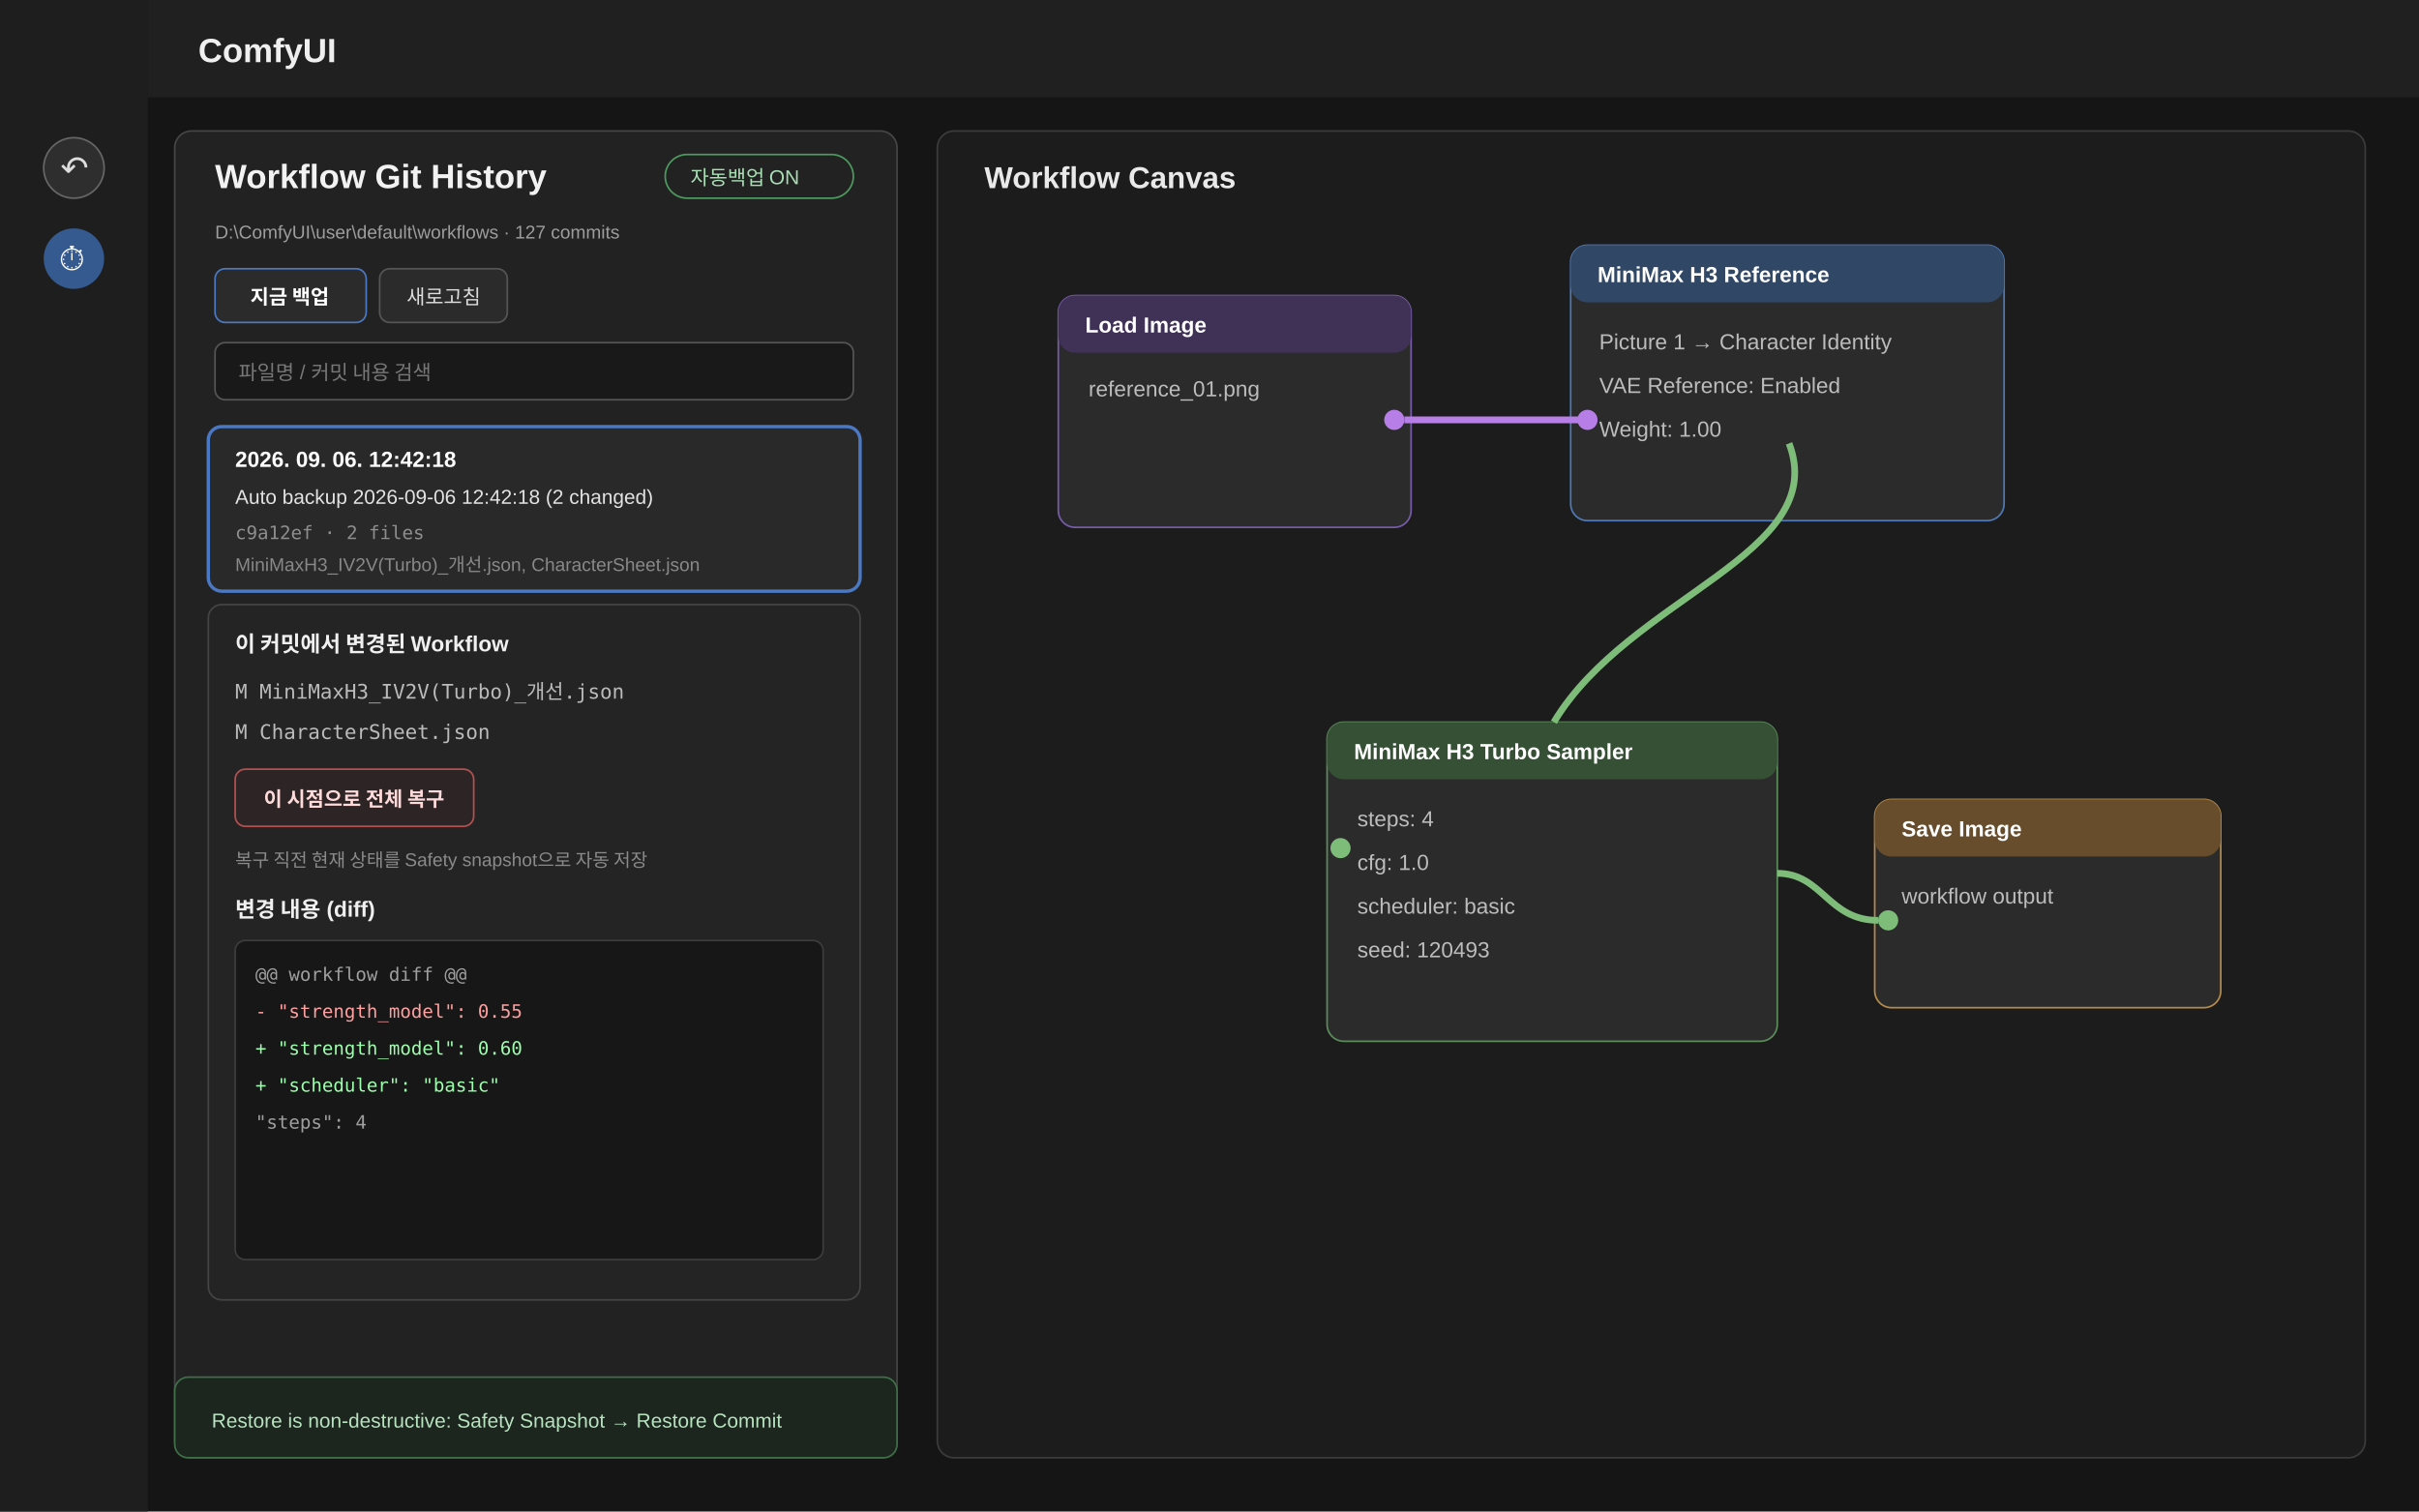
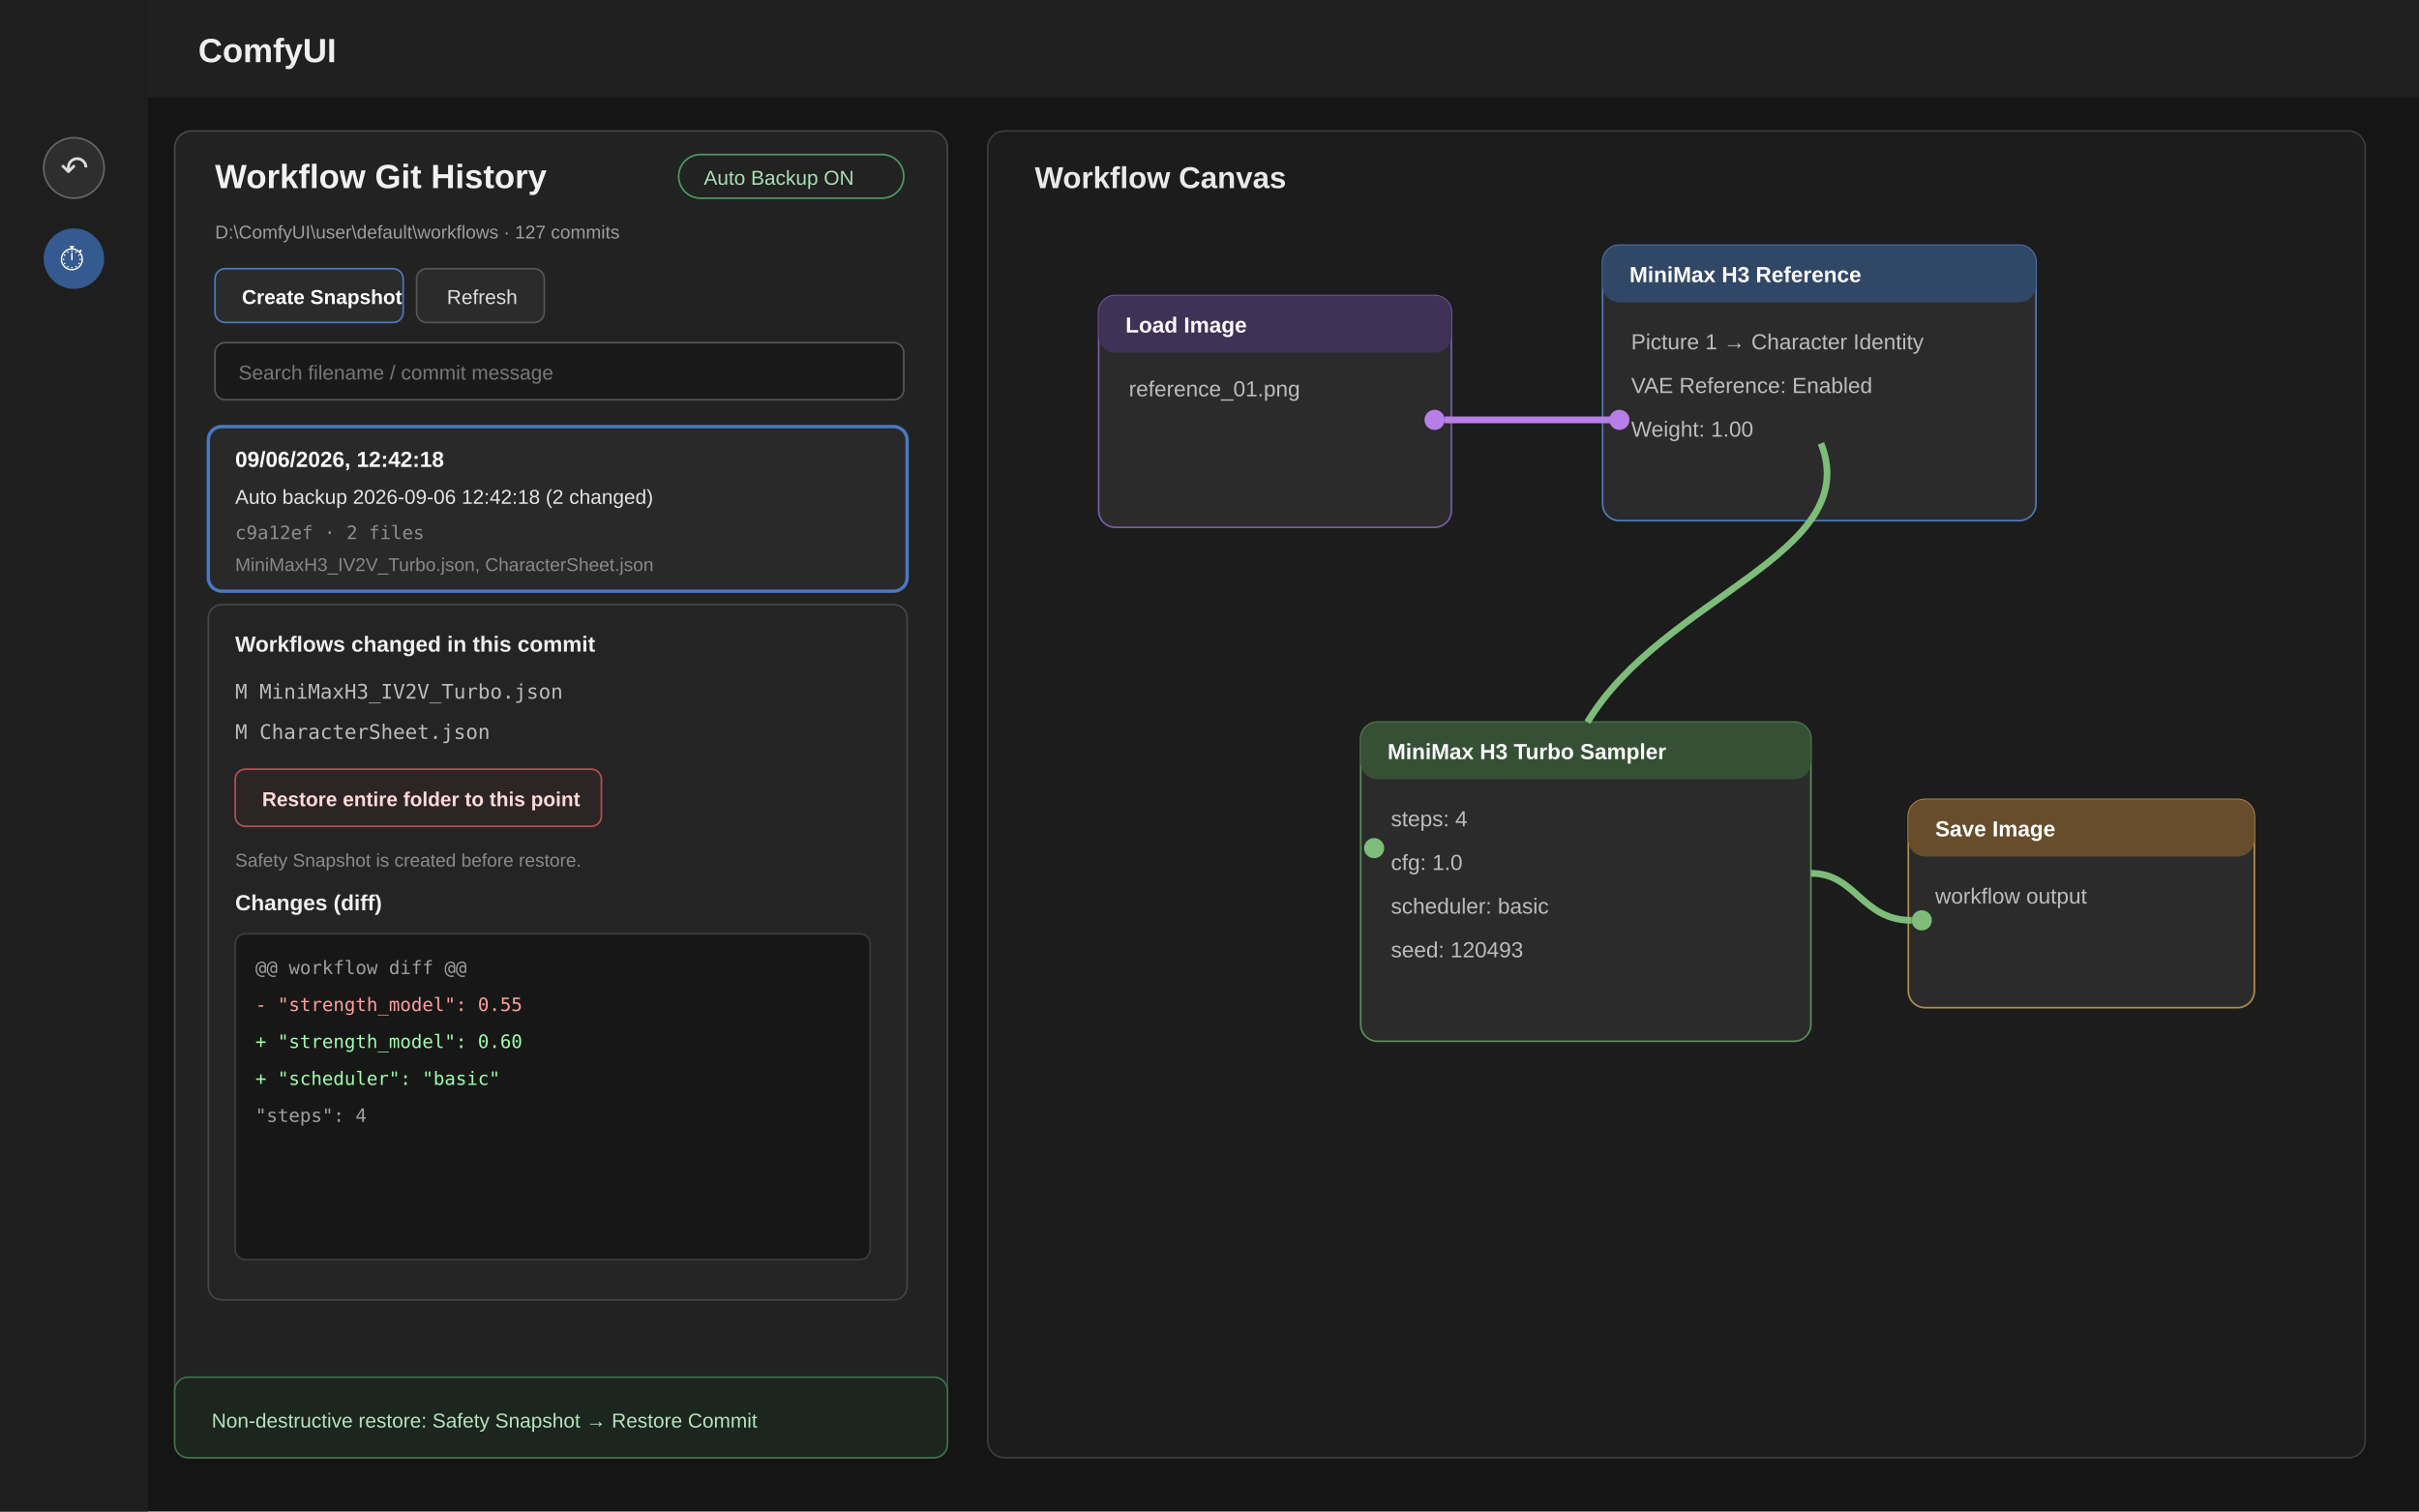
<svg xmlns="http://www.w3.org/2000/svg" width="1440" height="900" viewBox="0 0 1440 900">
  <rect width="1440" height="900" fill="#151515" />
  <rect x="0" y="0" width="88" height="900" fill="#1e1e1e" />
  <rect x="88" y="0" width="1352" height="58" fill="#202020" />
  <text x="118" y="37" fill="#efefef" font-family="Segoe UI, Arial" font-size="20" font-weight="700">ComfyUI</text>
  <circle cx="44" cy="100" r="18" fill="#2e2e2e" stroke="#666" />
  <text x="36" y="107" fill="#ddd" font-family="Arial" font-size="20">↶</text>
  <circle cx="44" cy="154" r="18" fill="#355a90" />
  <text x="35" y="161" fill="#fff" font-family="Arial" font-size="20">⏱</text>
-   <rect x="104" y="78" width="430" height="790" rx="10" fill="#222" stroke="#454545" />
+   <rect x="104" y="78" width="460" height="790" rx="10" fill="#222" stroke="#454545" />
  <text x="128" y="112" fill="#f2f2f2" font-family="Segoe UI, Arial" font-size="20" font-weight="700">Workflow Git History</text>
-   <rect x="396" y="92" width="112" height="26" rx="13" fill="none" stroke="#4c9a5f" />
-   <text x="411" y="110" fill="#a9dfb5" font-family="Segoe UI, Arial" font-size="12">자동백업 ON</text>
+   <rect x="404" y="92" width="134" height="26" rx="13" fill="none" stroke="#4c9a5f" />
+   <text x="419" y="110" fill="#a9dfb5" font-family="Segoe UI, Arial" font-size="12">Auto Backup ON</text>
  <text x="128" y="142" fill="#9d9d9d" font-family="Segoe UI, Arial" font-size="11">D:\ComfyUI\user\default\workflows · 127 commits</text>
-   <rect x="128" y="160" width="90" height="32" rx="6" fill="#2b2b2b" stroke="#4b78c2" />
-   <text x="149" y="181" fill="#fff" font-family="Segoe UI, Arial" font-size="12" font-weight="700">지금 백업</text>
-   <rect x="226" y="160" width="76" height="32" rx="6" fill="#2b2b2b" stroke="#555" />
-   <text x="242" y="181" fill="#ddd" font-family="Segoe UI, Arial" font-size="12">새로고침</text>
-   <rect x="128" y="204" width="380" height="34" rx="6" fill="#191919" stroke="#555" />
-   <text x="142" y="226" fill="#777" font-family="Segoe UI, Arial" font-size="12">파일명 / 커밋 내용 검색</text>
-   <rect x="124" y="254" width="388" height="98" rx="8" fill="#292929" stroke="#4b78c2" stroke-width="2" />
-   <text x="140" y="278" fill="#fff" font-family="Segoe UI, Arial" font-size="13" font-weight="700">2026. 09. 06. 12:42:18</text>
+   <rect x="128" y="160" width="112" height="32" rx="6" fill="#2b2b2b" stroke="#4b78c2" />
+   <text x="144" y="181" fill="#fff" font-family="Segoe UI, Arial" font-size="12" font-weight="700">Create Snapshot</text>
+   <rect x="248" y="160" width="76" height="32" rx="6" fill="#2b2b2b" stroke="#555" />
+   <text x="266" y="181" fill="#ddd" font-family="Segoe UI, Arial" font-size="12">Refresh</text>
+   <rect x="128" y="204" width="410" height="34" rx="6" fill="#191919" stroke="#555" />
+   <text x="142" y="226" fill="#777" font-family="Segoe UI, Arial" font-size="12">Search filename / commit message</text>
+   <rect x="124" y="254" width="416" height="98" rx="8" fill="#292929" stroke="#4b78c2" stroke-width="2" />
+   <text x="140" y="278" fill="#fff" font-family="Segoe UI, Arial" font-size="13" font-weight="700">09/06/2026, 12:42:18</text>
  <text x="140" y="300" fill="#e3e3e3" font-family="Segoe UI, Arial" font-size="12">Auto backup 2026-09-06 12:42:18 (2 changed)</text>
  <text x="140" y="321" fill="#8e8e8e" font-family="Consolas, monospace" font-size="11">c9a12ef · 2 files</text>
-   <text x="140" y="340" fill="#888" font-family="Segoe UI, Arial" font-size="11">MiniMaxH3_IV2V(Turbo)_개선.json, CharacterSheet.json</text>
-   <rect x="124" y="360" width="388" height="414" rx="8" fill="#242424" stroke="#444" />
-   <text x="140" y="388" fill="#f0f0f0" font-family="Segoe UI, Arial" font-size="13" font-weight="700">이 커밋에서 변경된 Workflow</text>
-   <text x="140" y="416" fill="#bbb" font-family="Consolas, monospace" font-size="12">M  MiniMaxH3_IV2V(Turbo)_개선.json</text>
+   <text x="140" y="340" fill="#888" font-family="Segoe UI, Arial" font-size="11">MiniMaxH3_IV2V_Turbo.json, CharacterSheet.json</text>
+   <rect x="124" y="360" width="416" height="414" rx="8" fill="#242424" stroke="#444" />
+   <text x="140" y="388" fill="#f0f0f0" font-family="Segoe UI, Arial" font-size="13" font-weight="700">Workflows changed in this commit</text>
+   <text x="140" y="416" fill="#bbb" font-family="Consolas, monospace" font-size="12">M  MiniMaxH3_IV2V_Turbo.json</text>
  <text x="140" y="440" fill="#bbb" font-family="Consolas, monospace" font-size="12">M  CharacterSheet.json</text>
-   <rect x="140" y="458" width="142" height="34" rx="6" fill="#2d2525" stroke="#b55050" />
-   <text x="157" y="480" fill="#ffdada" font-family="Segoe UI, Arial" font-size="12" font-weight="700">이 시점으로 전체 복구</text>
-   <text x="140" y="516" fill="#8a8a8a" font-family="Segoe UI, Arial" font-size="11">복구 직전 현재 상태를 Safety snapshot으로 자동 저장</text>
-   <text x="140" y="546" fill="#f0f0f0" font-family="Segoe UI, Arial" font-size="13" font-weight="700">변경 내용 (diff)</text>
-   <rect x="140" y="560" width="350" height="190" rx="6" fill="#171717" stroke="#3c3c3c" />
-   <text x="152" y="584" fill="#9f9f9f" font-family="Consolas, monospace" font-size="11">@@ workflow diff @@</text>
-   <text x="152" y="606" fill="#ff9f9f" font-family="Consolas, monospace" font-size="11">- "strength_model": 0.55</text>
-   <text x="152" y="628" fill="#9dffad" font-family="Consolas, monospace" font-size="11">+ "strength_model": 0.60</text>
-   <text x="152" y="650" fill="#9dffad" font-family="Consolas, monospace" font-size="11">+ "scheduler": "basic"</text>
-   <text x="152" y="672" fill="#9f9f9f" font-family="Consolas, monospace" font-size="11">  "steps": 4</text>
-   <rect x="558" y="78" width="850" height="790" rx="10" fill="#1c1c1c" stroke="#3b3b3b" />
-   <text x="586" y="112" fill="#e9e9e9" font-family="Segoe UI, Arial" font-size="18" font-weight="700">Workflow Canvas</text>
+   <rect x="140" y="458" width="218" height="34" rx="6" fill="#2d2525" stroke="#b55050" />
+   <text x="156" y="480" fill="#ffdada" font-family="Segoe UI, Arial" font-size="12" font-weight="700">Restore entire folder to this point</text>
+   <text x="140" y="516" fill="#8a8a8a" font-family="Segoe UI, Arial" font-size="11">Safety Snapshot is created before restore.</text>
+   <text x="140" y="542" fill="#f0f0f0" font-family="Segoe UI, Arial" font-size="13" font-weight="700">Changes (diff)</text>
+   <rect x="140" y="556" width="378" height="194" rx="6" fill="#171717" stroke="#3c3c3c" />
+   <text x="152" y="580" fill="#9f9f9f" font-family="Consolas, monospace" font-size="11">@@ workflow diff @@</text>
+   <text x="152" y="602" fill="#ff9f9f" font-family="Consolas, monospace" font-size="11">- "strength_model": 0.55</text>
+   <text x="152" y="624" fill="#9dffad" font-family="Consolas, monospace" font-size="11">+ "strength_model": 0.60</text>
+   <text x="152" y="646" fill="#9dffad" font-family="Consolas, monospace" font-size="11">+ "scheduler": "basic"</text>
+   <text x="152" y="668" fill="#9f9f9f" font-family="Consolas, monospace" font-size="11">  "steps": 4</text>
+   <rect x="588" y="78" width="820" height="790" rx="10" fill="#1c1c1c" stroke="#3b3b3b" />
+   <text x="616" y="112" fill="#e9e9e9" font-family="Segoe UI, Arial" font-size="18" font-weight="700">Workflow Canvas</text>
  <g font-family="Segoe UI, Arial" font-size="13">
-     <rect x="630" y="176" width="210" height="138" rx="10" fill="#2b2b2b" stroke="#765ca8" />
-     <rect x="630" y="176" width="210" height="34" rx="10" fill="#403157" />
-     <text x="646" y="198" fill="#fff" font-weight="700">Load Image</text>
-     <text x="648" y="236" fill="#bcbcbc">reference_01.png</text>
-     <circle cx="830" cy="250" r="6" fill="#b87ee8" />
-     <rect x="935" y="146" width="258" height="164" rx="10" fill="#2b2b2b" stroke="#4f79b6" />
-     <rect x="935" y="146" width="258" height="34" rx="10" fill="#314766" />
-     <text x="951" y="168" fill="#fff" font-weight="700">MiniMax H3 Reference</text>
-     <text x="952" y="208" fill="#bcbcbc">Picture 1 → Character Identity</text>
-     <text x="952" y="234" fill="#bcbcbc">VAE Reference: Enabled</text>
-     <text x="952" y="260" fill="#bcbcbc">Weight: 1.00</text>
-     <circle cx="945" cy="250" r="6" fill="#b87ee8" />
-     <rect x="790" y="430" width="268" height="190" rx="10" fill="#2b2b2b" stroke="#5b8c5a" />
-     <rect x="790" y="430" width="268" height="34" rx="10" fill="#365035" />
-     <text x="806" y="452" fill="#fff" font-weight="700">MiniMax H3 Turbo Sampler</text>
-     <text x="808" y="492" fill="#bcbcbc">steps: 4</text>
-     <text x="808" y="518" fill="#bcbcbc">cfg: 1.0</text>
-     <text x="808" y="544" fill="#bcbcbc">scheduler: basic</text>
-     <text x="808" y="570" fill="#bcbcbc">seed: 120493</text>
-     <circle cx="798" cy="505" r="6" fill="#7ebc7a" />
-     <rect x="1116" y="476" width="206" height="124" rx="10" fill="#2b2b2b" stroke="#b58a4b" />
-     <rect x="1116" y="476" width="206" height="34" rx="10" fill="#674d2b" />
-     <text x="1132" y="498" fill="#fff" font-weight="700">Save Image</text>
-     <text x="1132" y="538" fill="#bcbcbc">workflow output</text>
-     <circle cx="1124" cy="548" r="6" fill="#7ebc7a" />
+     <rect x="654" y="176" width="210" height="138" rx="10" fill="#2b2b2b" stroke="#765ca8" />
+     <rect x="654" y="176" width="210" height="34" rx="10" fill="#403157" />
+     <text x="670" y="198" fill="#fff" font-weight="700">Load Image</text>
+     <text x="672" y="236" fill="#bcbcbc">reference_01.png</text>
+     <circle cx="854" cy="250" r="6" fill="#b87ee8" />
+     <rect x="954" y="146" width="258" height="164" rx="10" fill="#2b2b2b" stroke="#4f79b6" />
+     <rect x="954" y="146" width="258" height="34" rx="10" fill="#314766" />
+     <text x="970" y="168" fill="#fff" font-weight="700">MiniMax H3 Reference</text>
+     <text x="971" y="208" fill="#bcbcbc">Picture 1 → Character Identity</text>
+     <text x="971" y="234" fill="#bcbcbc">VAE Reference: Enabled</text>
+     <text x="971" y="260" fill="#bcbcbc">Weight: 1.00</text>
+     <circle cx="964" cy="250" r="6" fill="#b87ee8" />
+     <rect x="810" y="430" width="268" height="190" rx="10" fill="#2b2b2b" stroke="#5b8c5a" />
+     <rect x="810" y="430" width="268" height="34" rx="10" fill="#365035" />
+     <text x="826" y="452" fill="#fff" font-weight="700">MiniMax H3 Turbo Sampler</text>
+     <text x="828" y="492" fill="#bcbcbc">steps: 4</text>
+     <text x="828" y="518" fill="#bcbcbc">cfg: 1.0</text>
+     <text x="828" y="544" fill="#bcbcbc">scheduler: basic</text>
+     <text x="828" y="570" fill="#bcbcbc">seed: 120493</text>
+     <circle cx="818" cy="505" r="6" fill="#7ebc7a" />
+     <rect x="1136" y="476" width="206" height="124" rx="10" fill="#2b2b2b" stroke="#b58a4b" />
+     <rect x="1136" y="476" width="206" height="34" rx="10" fill="#674d2b" />
+     <text x="1152" y="498" fill="#fff" font-weight="700">Save Image</text>
+     <text x="1152" y="538" fill="#bcbcbc">workflow output</text>
+     <circle cx="1144" cy="548" r="6" fill="#7ebc7a" />
  </g>
-   <path d="M836 250 C880 250, 890 250, 941 250" fill="none" stroke="#b87ee8" stroke-width="4" />
-   <path d="M1065 264 C1090 330, 970 355, 925 430" fill="none" stroke="#7ebc7a" stroke-width="4" />
-   <path d="M1058 520 C1085 520, 1088 548, 1118 548" fill="none" stroke="#7ebc7a" stroke-width="4" />
-   <rect x="104" y="820" width="430" height="48" rx="8" fill="#1c251e" stroke="#3f6f49" />
-   <text x="126" y="850" fill="#b7e3bf" font-family="Segoe UI, Arial" font-size="12">Restore is non-destructive: Safety Snapshot → Restore Commit</text>
+   <path d="M860 250 C900 250, 914 250, 960 250" fill="none" stroke="#b87ee8" stroke-width="4" />
+   <path d="M1084 264 C1110 330, 990 355, 945 430" fill="none" stroke="#7ebc7a" stroke-width="4" />
+   <path d="M1078 520 C1105 520, 1108 548, 1138 548" fill="none" stroke="#7ebc7a" stroke-width="4" />
+   <rect x="104" y="820" width="460" height="48" rx="8" fill="#1c251e" stroke="#3f6f49" />
+   <text x="126" y="850" fill="#b7e3bf" font-family="Segoe UI, Arial" font-size="12">Non-destructive restore: Safety Snapshot → Restore Commit</text>
</svg>
